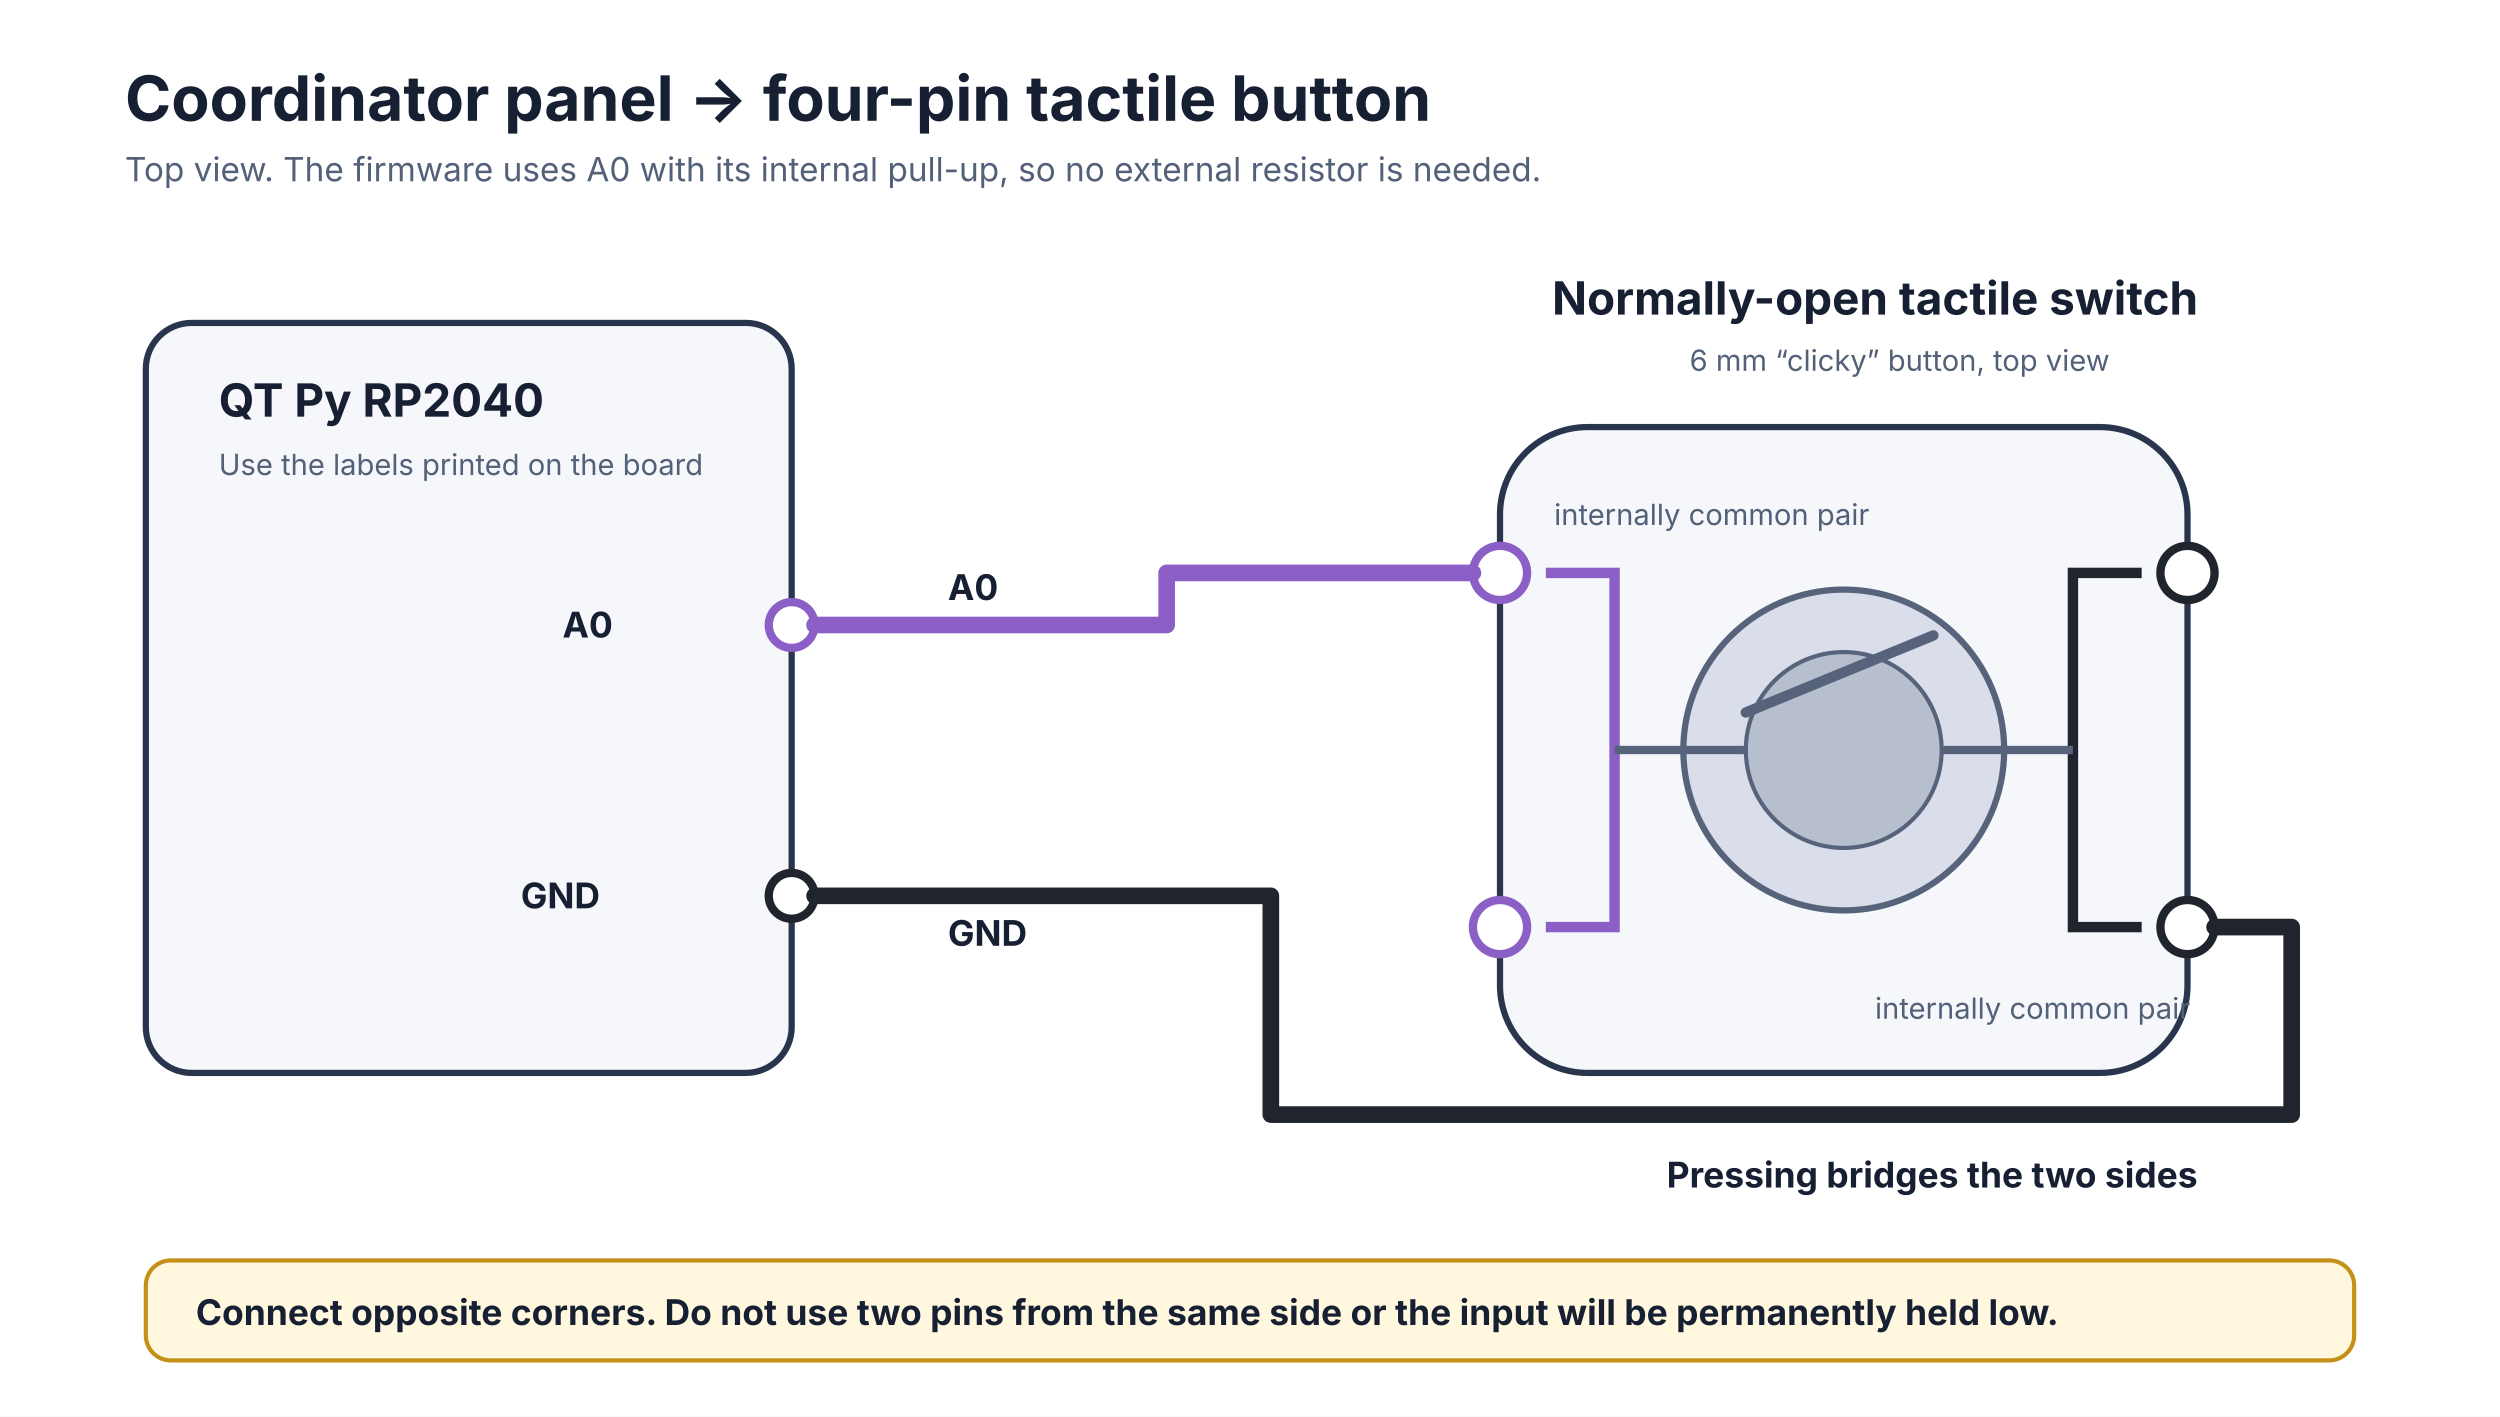
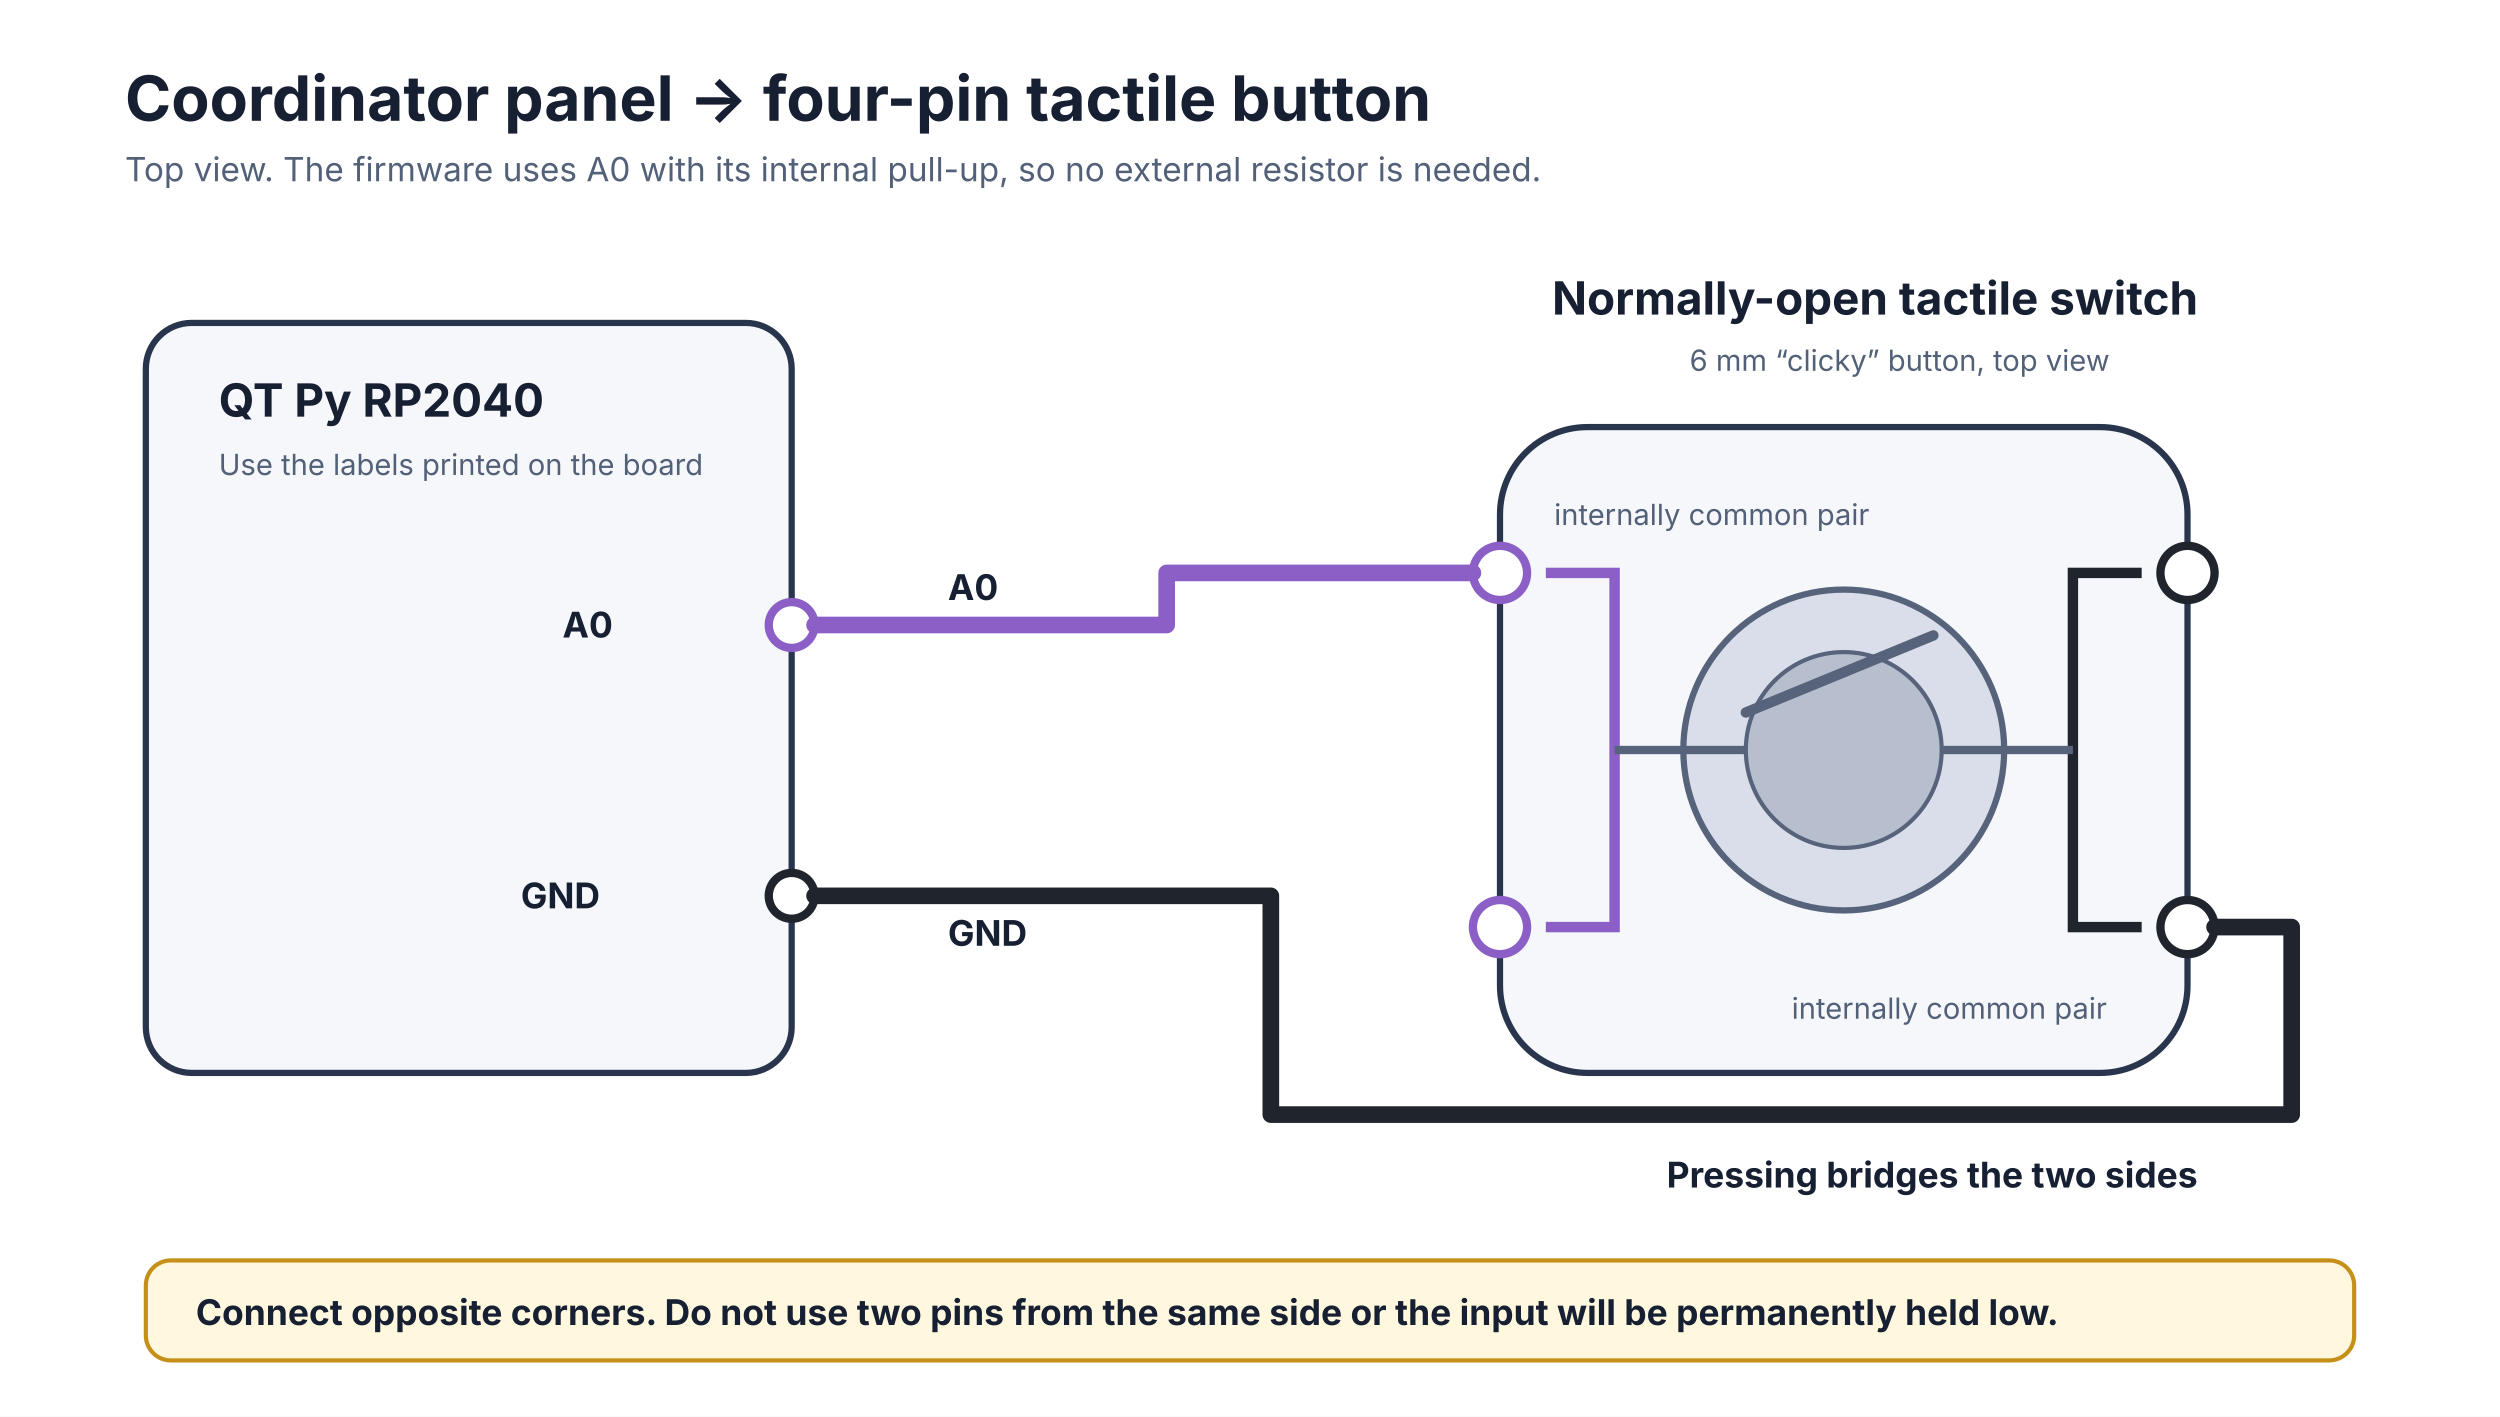
<svg xmlns="http://www.w3.org/2000/svg" width="1200" height="680" viewBox="0 0 1200 680" role="img" aria-labelledby="title desc">
  <defs>
    <style>
      text { font-family: Inter, ui-sans-serif, system-ui, sans-serif; fill: #172033; }
      .title { font-size: 30px; font-weight: 700; }
      .subtitle { font-size: 16px; fill: #526078; }
      .device { fill: #f5f7fb; stroke: #29354d; stroke-width: 3; }
      .device-title { font-size: 22px; font-weight: 700; }
      .label { font-size: 17px; font-weight: 650; }
      .small { font-size: 14px; fill: #526078; }
      .wire { fill: none; stroke-width: 8; stroke-linecap: round; stroke-linejoin: round; }
      .terminal { fill: #fff; stroke-width: 4; }
      .note { fill: #fff8df; stroke: #c59018; stroke-width: 2; }
    </style>
  </defs>
  <rect width="1200" height="680" fill="#ffffff" />
  <text x="60" y="58" class="title">Coordinator panel → four-pin tactile button</text>
  <text x="60" y="87" class="subtitle">Top view. The firmware uses A0 with its internal pull-up, so no external resistor is needed.</text>
  <rect x="70" y="155" width="310" height="360" rx="22" class="device" />
  <text x="105" y="200" class="device-title">QT Py RP2040</text>
  <text x="105" y="228" class="small">Use the labels printed on the board</text>
  <circle cx="380" cy="300" r="11" class="terminal" stroke="#8b5fc6" />
  <circle cx="380" cy="430" r="11" class="terminal" stroke="#20242c" />
  <text x="270" y="306" class="label">A0</text>
  <text x="250" y="436" class="label">GND</text>
  <text x="745" y="151" class="device-title">Normally-open tactile switch</text>
  <text x="811" y="178" class="small">6 mm “clicky” button, top view</text>
  <rect x="720" y="205" width="330" height="310" rx="42" class="device" />
  <circle cx="885" cy="360" r="77" fill="#d9deea" stroke="#56637a" stroke-width="3" />
  <circle cx="885" cy="360" r="47" fill="#b7bfce" stroke="#56637a" stroke-width="2" />
  <circle cx="720" cy="275" r="13" class="terminal" stroke="#8b5fc6" />
  <circle cx="720" cy="445" r="13" class="terminal" stroke="#8b5fc6" />
  <circle cx="1050" cy="275" r="13" class="terminal" stroke="#20242c" />
  <circle cx="1050" cy="445" r="13" class="terminal" stroke="#20242c" />
  <path d="M742 275 H775 V445 H742" fill="none" stroke="#8b5fc6" stroke-width="5" />
  <path d="M1028 275 H995 V445 H1028" fill="none" stroke="#20242c" stroke-width="5" />
  <path d="M775 360 H838 M932 360 H995" fill="none" stroke="#56637a" stroke-width="4" />
  <path d="M838 342 L928 305" fill="none" stroke="#56637a" stroke-width="5" stroke-linecap="round" />
  <text x="746" y="252" class="small">internally common pair</text>
-   <text x="900" y="489" class="small">internally common pair</text>
+   <text x="860" y="489" class="small">internally common pair</text>
  <text x="800" y="570" class="label">Pressing bridges the two sides</text>
  <path d="M391 300 H560 V275 H707" class="wire" stroke="#8b5fc6" />
  <path d="M391 430 H610 V535 H1100 V445 H1063" class="wire" stroke="#20242c" />
  <text x="455" y="288" class="label" fill="#8b5fc6">A0</text>
  <text x="455" y="454" class="label">GND</text>
  <rect x="70" y="605" width="1060" height="48" rx="12" class="note" />
  <text x="94" y="636" class="label">Connect opposite corners. Do not use two pins from the same side or the input will be permanently held low.</text>
</svg>
